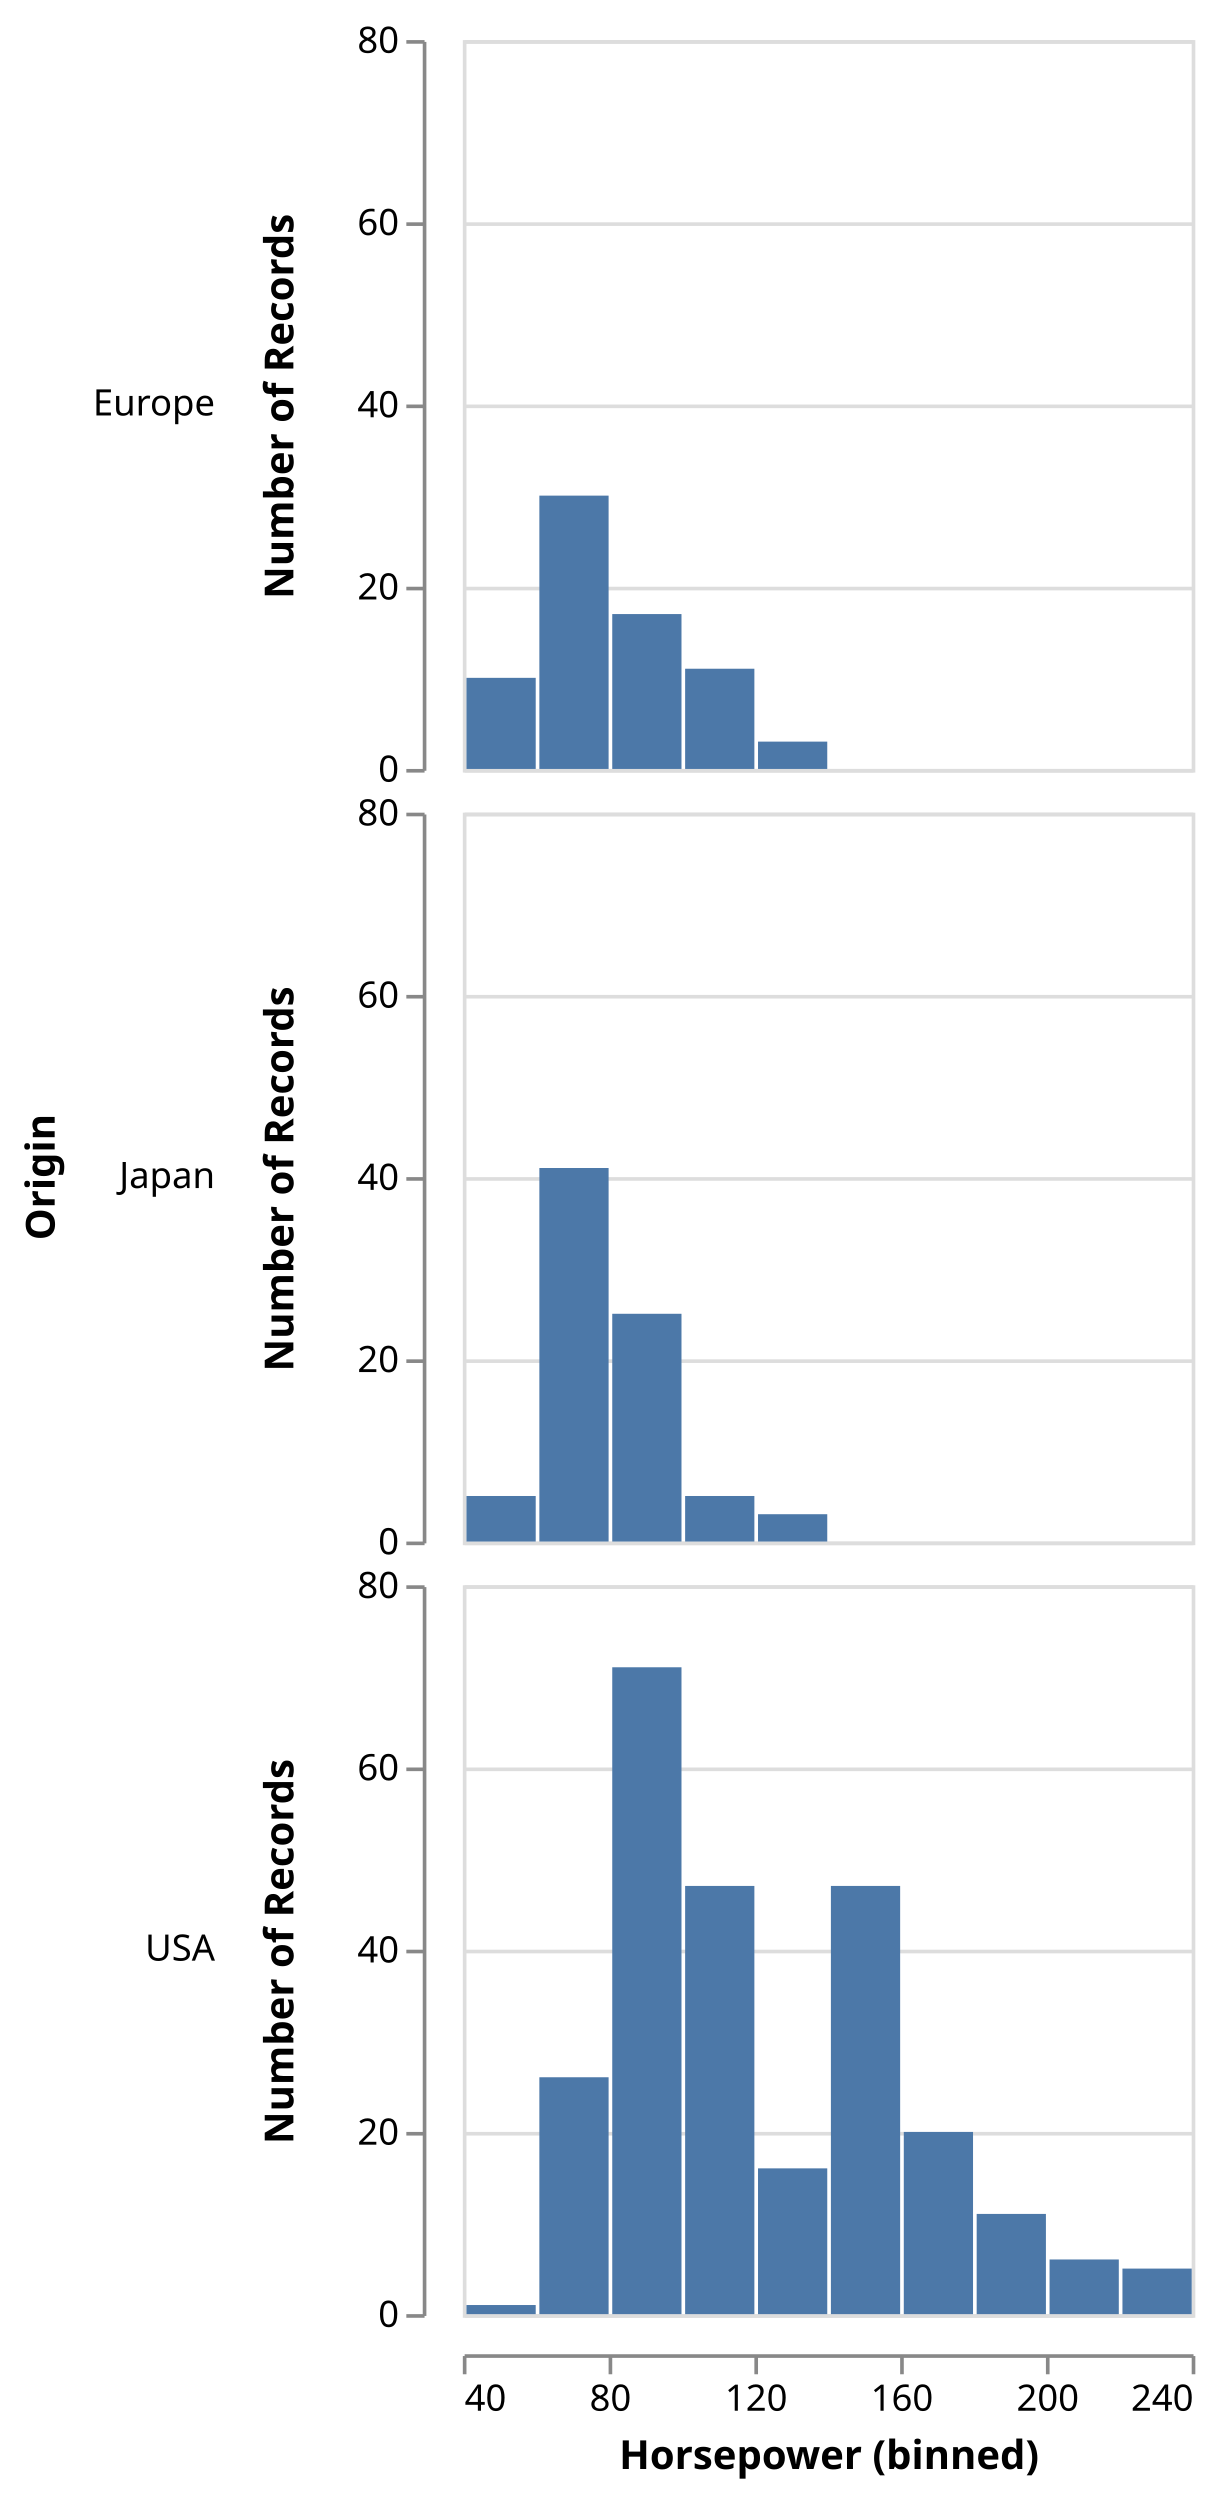
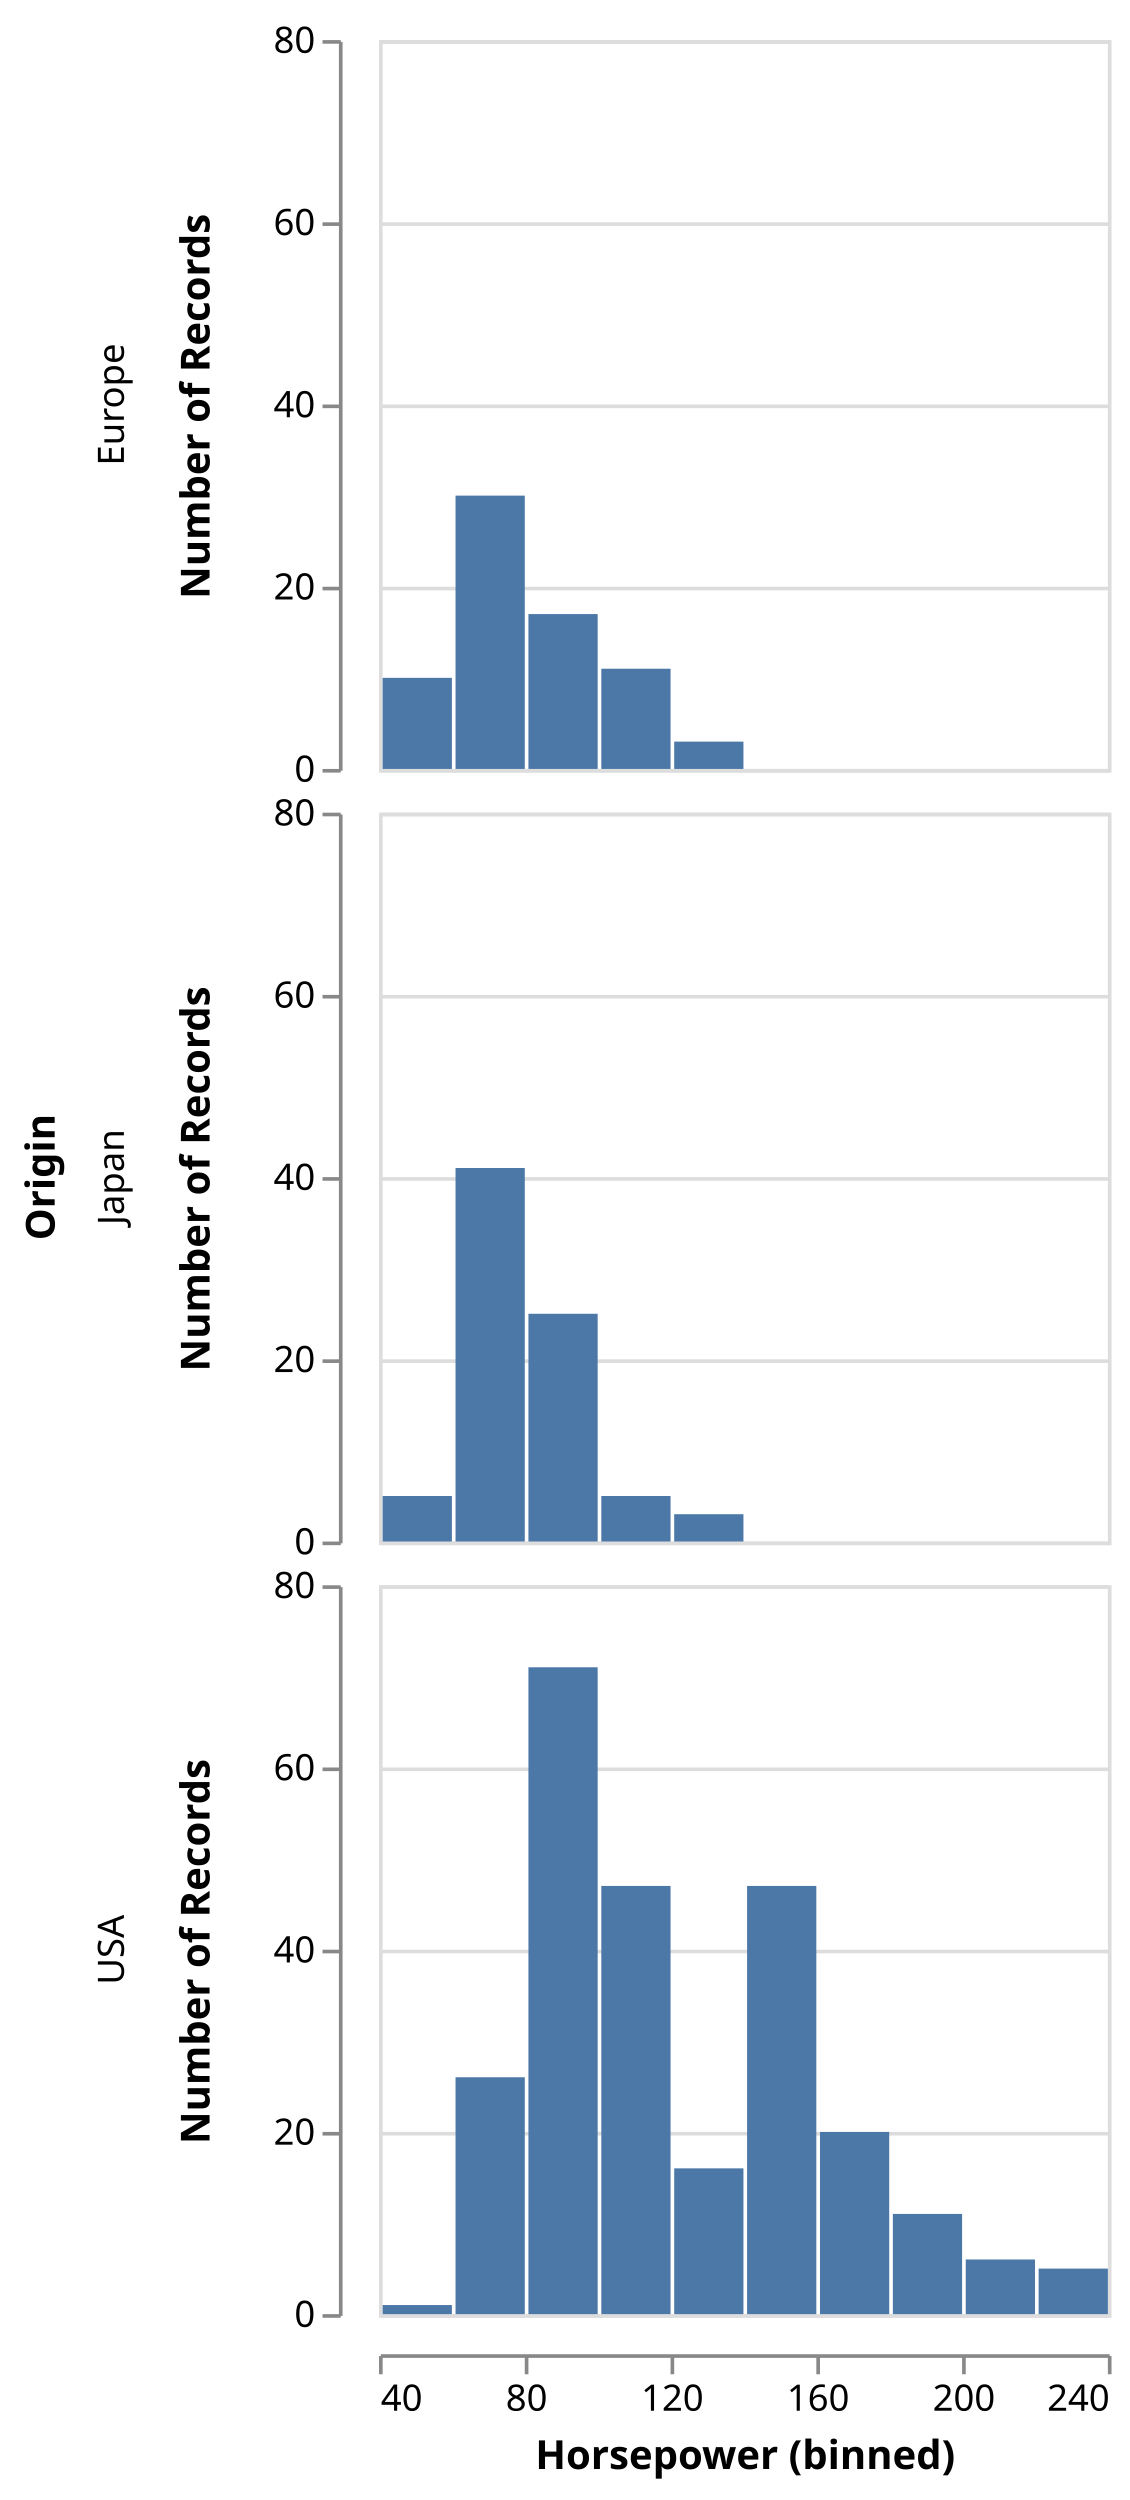
- <svg xmlns="http://www.w3.org/2000/svg" class="marks" width="333" height="686" viewBox="0 0 333 686" version="1.1">
-   <g transform="translate(127,11)">
+ <svg xmlns="http://www.w3.org/2000/svg" class="marks" width="310" height="686" viewBox="0 0 310 686" version="1.1">
+   <g transform="translate(104,11)">
    <g class="mark-group role-frame root">
      <g transform="translate(0,0)">
        <path class="background" d="M0,0h0v0h0Z" style="fill: none;" />
        <g>
          <g class="mark-group role-row-title row_title">
-             <g transform="translate(-112,312)">
+             <g transform="translate(-89,312)">
              <path class="background" d="M0,0h0v0h0Z" style="fill: none;" />
              <g>
                <g class="mark-text role-row-title-text">
                  <text text-anchor="middle" transform="translate(0,0) rotate(270)" style="font: bold 11px sans-serif; fill: #000;">Origin</text>
                </g>
              </g>
            </g>
          </g>
          <g class="mark-group role-row-header row_header">
            <g transform="translate(-11,0)">
              <path class="background" d="M0,0h0v200h0Z" style="fill: none;" />
              <g>
                <g class="mark-text role-title" style="pointer-events: none;">
-                   <text text-anchor="end" transform="translate(-57,103)" style="font: normal 10px sans-serif; fill: #000; opacity: 1;">Europe</text>
+                   <text text-anchor="middle" transform="translate(-57,100) rotate(-90) translate(0,-2)" style="font: 10px sans-serif; fill: #000; opacity: 1;">Europe</text>
                </g>
                <g class="mark-group role-axis">
                  <g transform="translate(0.5,0.5)">
                    <path class="background" d="M0,0h0v0h0Z" style="pointer-events: none; fill: none;" />
                    <g>
                      <g class="mark-rule role-axis-tick" style="pointer-events: none;">
                        <line transform="translate(0,200)" x2="-5" y2="0" style="fill: none; stroke: #888; stroke-width: 1; opacity: 1;" />
                        <line transform="translate(0,150)" x2="-5" y2="0" style="fill: none; stroke: #888; stroke-width: 1; opacity: 1;" />
                        <line transform="translate(0,100)" x2="-5" y2="0" style="fill: none; stroke: #888; stroke-width: 1; opacity: 1;" />
                        <line transform="translate(0,50)" x2="-5" y2="0" style="fill: none; stroke: #888; stroke-width: 1; opacity: 1;" />
                        <line transform="translate(0,0)" x2="-5" y2="0" style="fill: none; stroke: #888; stroke-width: 1; opacity: 1;" />
                      </g>
                      <g class="mark-text role-axis-label" style="pointer-events: none;">
                        <text text-anchor="end" transform="translate(-7,203)" style="font: 10px sans-serif; fill: #000; opacity: 1;">0</text>
                        <text text-anchor="end" transform="translate(-7,153)" style="font: 10px sans-serif; fill: #000; opacity: 1;">20</text>
                        <text text-anchor="end" transform="translate(-7,103)" style="font: 10px sans-serif; fill: #000; opacity: 1;">40</text>
                        <text text-anchor="end" transform="translate(-7,53)" style="font: 10px sans-serif; fill: #000; opacity: 1;">60</text>
                        <text text-anchor="end" transform="translate(-7,3)" style="font: 10px sans-serif; fill: #000; opacity: 1;">80</text>
                      </g>
                      <g class="mark-rule role-axis-domain" style="pointer-events: none;">
                        <line transform="translate(0,200)" x2="0" y2="-200" style="fill: none; stroke: #888; stroke-width: 1; opacity: 1;" />
                      </g>
                      <g class="mark-text role-axis-title" style="pointer-events: none;">
                        <text text-anchor="middle" transform="translate(-34,100) rotate(-90) translate(0,-2)" style="font: bold 11px sans-serif; fill: #000; opacity: 1;">Number of Records</text>
                      </g>
                    </g>
                  </g>
                </g>
              </g>
            </g>
            <g transform="translate(-11,212)">
              <path class="background" d="M0,0h0v200h0Z" style="fill: none;" />
              <g>
                <g class="mark-text role-title" style="pointer-events: none;">
-                   <text text-anchor="end" transform="translate(-57,103)" style="font: normal 10px sans-serif; fill: #000; opacity: 1;">Japan</text>
+                   <text text-anchor="middle" transform="translate(-57,100) rotate(-90) translate(0,-2)" style="font: 10px sans-serif; fill: #000; opacity: 1;">Japan</text>
                </g>
                <g class="mark-group role-axis">
                  <g transform="translate(0.5,0.5)">
                    <path class="background" d="M0,0h0v0h0Z" style="pointer-events: none; fill: none;" />
                    <g>
                      <g class="mark-rule role-axis-tick" style="pointer-events: none;">
                        <line transform="translate(0,200)" x2="-5" y2="0" style="fill: none; stroke: #888; stroke-width: 1; opacity: 1;" />
                        <line transform="translate(0,150)" x2="-5" y2="0" style="fill: none; stroke: #888; stroke-width: 1; opacity: 1;" />
                        <line transform="translate(0,100)" x2="-5" y2="0" style="fill: none; stroke: #888; stroke-width: 1; opacity: 1;" />
                        <line transform="translate(0,50)" x2="-5" y2="0" style="fill: none; stroke: #888; stroke-width: 1; opacity: 1;" />
                        <line transform="translate(0,0)" x2="-5" y2="0" style="fill: none; stroke: #888; stroke-width: 1; opacity: 1;" />
                      </g>
                      <g class="mark-text role-axis-label" style="pointer-events: none;">
                        <text text-anchor="end" transform="translate(-7,203)" style="font: 10px sans-serif; fill: #000; opacity: 1;">0</text>
                        <text text-anchor="end" transform="translate(-7,153)" style="font: 10px sans-serif; fill: #000; opacity: 1;">20</text>
                        <text text-anchor="end" transform="translate(-7,103)" style="font: 10px sans-serif; fill: #000; opacity: 1;">40</text>
                        <text text-anchor="end" transform="translate(-7,53)" style="font: 10px sans-serif; fill: #000; opacity: 1;">60</text>
                        <text text-anchor="end" transform="translate(-7,3)" style="font: 10px sans-serif; fill: #000; opacity: 1;">80</text>
                      </g>
                      <g class="mark-rule role-axis-domain" style="pointer-events: none;">
                        <line transform="translate(0,200)" x2="0" y2="-200" style="fill: none; stroke: #888; stroke-width: 1; opacity: 1;" />
                      </g>
                      <g class="mark-text role-axis-title" style="pointer-events: none;">
                        <text text-anchor="middle" transform="translate(-34,100) rotate(-90) translate(0,-2)" style="font: bold 11px sans-serif; fill: #000; opacity: 1;">Number of Records</text>
                      </g>
                    </g>
                  </g>
                </g>
              </g>
            </g>
            <g transform="translate(-11,424)">
              <path class="background" d="M0,0h0v200h0Z" style="fill: none;" />
              <g>
                <g class="mark-text role-title" style="pointer-events: none;">
-                   <text text-anchor="end" transform="translate(-57,103)" style="font: normal 10px sans-serif; fill: #000; opacity: 1;">USA</text>
+                   <text text-anchor="middle" transform="translate(-57,100) rotate(-90) translate(0,-2)" style="font: 10px sans-serif; fill: #000; opacity: 1;">USA</text>
                </g>
                <g class="mark-group role-axis">
                  <g transform="translate(0.5,0.5)">
                    <path class="background" d="M0,0h0v0h0Z" style="pointer-events: none; fill: none;" />
                    <g>
                      <g class="mark-rule role-axis-tick" style="pointer-events: none;">
                        <line transform="translate(0,200)" x2="-5" y2="0" style="fill: none; stroke: #888; stroke-width: 1; opacity: 1;" />
                        <line transform="translate(0,150)" x2="-5" y2="0" style="fill: none; stroke: #888; stroke-width: 1; opacity: 1;" />
                        <line transform="translate(0,100)" x2="-5" y2="0" style="fill: none; stroke: #888; stroke-width: 1; opacity: 1;" />
                        <line transform="translate(0,50)" x2="-5" y2="0" style="fill: none; stroke: #888; stroke-width: 1; opacity: 1;" />
                        <line transform="translate(0,0)" x2="-5" y2="0" style="fill: none; stroke: #888; stroke-width: 1; opacity: 1;" />
                      </g>
                      <g class="mark-text role-axis-label" style="pointer-events: none;">
                        <text text-anchor="end" transform="translate(-7,203)" style="font: 10px sans-serif; fill: #000; opacity: 1;">0</text>
                        <text text-anchor="end" transform="translate(-7,153)" style="font: 10px sans-serif; fill: #000; opacity: 1;">20</text>
                        <text text-anchor="end" transform="translate(-7,103)" style="font: 10px sans-serif; fill: #000; opacity: 1;">40</text>
                        <text text-anchor="end" transform="translate(-7,53)" style="font: 10px sans-serif; fill: #000; opacity: 1;">60</text>
                        <text text-anchor="end" transform="translate(-7,3)" style="font: 10px sans-serif; fill: #000; opacity: 1;">80</text>
                      </g>
                      <g class="mark-rule role-axis-domain" style="pointer-events: none;">
                        <line transform="translate(0,200)" x2="0" y2="-200" style="fill: none; stroke: #888; stroke-width: 1; opacity: 1;" />
                      </g>
                      <g class="mark-text role-axis-title" style="pointer-events: none;">
                        <text text-anchor="middle" transform="translate(-34,100) rotate(-90) translate(0,-2)" style="font: bold 11px sans-serif; fill: #000; opacity: 1;">Number of Records</text>
                      </g>
                    </g>
                  </g>
                </g>
              </g>
            </g>
          </g>
          <g class="mark-group role-column-footer column_footer">
            <g transform="translate(0,635)">
              <path class="background" d="M0,0h200v0h-200Z" style="fill: none;" />
              <g>
                <g class="mark-group role-axis">
                  <g transform="translate(0.5,0.5)">
                    <path class="background" d="M0,0h0v0h0Z" style="pointer-events: none; fill: none;" />
                    <g>
                      <g class="mark-rule role-axis-tick" style="pointer-events: none;">
                        <line transform="translate(0,0)" x2="0" y2="5" style="fill: none; stroke: #888; stroke-width: 1; opacity: 1;" />
                        <line transform="translate(40,0)" x2="0" y2="5" style="fill: none; stroke: #888; stroke-width: 1; opacity: 1;" />
                        <line transform="translate(80,0)" x2="0" y2="5" style="fill: none; stroke: #888; stroke-width: 1; opacity: 1;" />
                        <line transform="translate(120,0)" x2="0" y2="5" style="fill: none; stroke: #888; stroke-width: 1; opacity: 1;" />
                        <line transform="translate(160,0)" x2="0" y2="5" style="fill: none; stroke: #888; stroke-width: 1; opacity: 1;" />
                        <line transform="translate(200,0)" x2="0" y2="5" style="fill: none; stroke: #888; stroke-width: 1; opacity: 1;" />
                      </g>
                      <g class="mark-text role-axis-label" style="pointer-events: none;">
                        <text text-anchor="start" transform="translate(0,15)" style="font: 10px sans-serif; fill: #000; opacity: 1;">40</text>
                        <text text-anchor="middle" transform="translate(40,15)" style="font: 10px sans-serif; fill: #000; opacity: 1;">80</text>
                        <text text-anchor="middle" transform="translate(80,15)" style="font: 10px sans-serif; fill: #000; opacity: 1;">120</text>
                        <text text-anchor="middle" transform="translate(120,15)" style="font: 10px sans-serif; fill: #000; opacity: 1;">160</text>
                        <text text-anchor="middle" transform="translate(160,15)" style="font: 10px sans-serif; fill: #000; opacity: 1;">200</text>
                        <text text-anchor="end" transform="translate(200,15)" style="font: 10px sans-serif; fill: #000; opacity: 1;">240</text>
                      </g>
                      <g class="mark-rule role-axis-domain" style="pointer-events: none;">
                        <line transform="translate(0,0)" x2="200" y2="0" style="fill: none; stroke: #888; stroke-width: 1; opacity: 1;" />
                      </g>
                      <g class="mark-text role-axis-title" style="pointer-events: none;">
                        <text text-anchor="middle" transform="translate(100,31)" style="font: bold 11px sans-serif; fill: #000; opacity: 1;">Horsepower (binned)</text>
                      </g>
                    </g>
                  </g>
                </g>
              </g>
            </g>
          </g>
          <g class="mark-group role-scope cell">
            <g transform="translate(0,0)">
              <path class="background" d="M0.5,0.5h200v200h-200Z" style="fill: transparent; stroke: #ddd;" />
              <g>
                <g class="mark-group role-axis">
                  <g transform="translate(0.5,0.5)">
                    <path class="background" d="M0,0h0v0h0Z" style="pointer-events: none; fill: none;" />
                    <g>
                      <g class="mark-rule role-axis-grid" style="pointer-events: none;">
                        <line transform="translate(0,200)" x2="200" y2="0" style="fill: none; stroke: #ddd; stroke-width: 1; stroke-dasharray: ; opacity: 1;" />
                        <line transform="translate(0,150)" x2="200" y2="0" style="fill: none; stroke: #ddd; stroke-width: 1; stroke-dasharray: ; opacity: 1;" />
                        <line transform="translate(0,100)" x2="200" y2="0" style="fill: none; stroke: #ddd; stroke-width: 1; stroke-dasharray: ; opacity: 1;" />
                        <line transform="translate(0,50)" x2="200" y2="0" style="fill: none; stroke: #ddd; stroke-width: 1; stroke-dasharray: ; opacity: 1;" />
                        <line transform="translate(0,0)" x2="200" y2="0" style="fill: none; stroke: #ddd; stroke-width: 1; stroke-dasharray: ; opacity: 1;" />
                      </g>
                    </g>
                  </g>
                </g>
                <g class="mark-rect role-mark child_marks">
                  <path d="M61,172.5h19v27.5h-19Z" style="fill: #4c78a8;" />
                  <path d="M1,175h19v25h-19Z" style="fill: #4c78a8;" />
                  <path d="M41,157.5h19v42.5h-19Z" style="fill: #4c78a8;" />
                  <path d="M21,125h19v75h-19Z" style="fill: #4c78a8;" />
                  <path d="M81,192.5h19v7.5h-19Z" style="fill: #4c78a8;" />
                </g>
              </g>
            </g>
            <g transform="translate(0,212)">
              <path class="background" d="M0.5,0.5h200v200h-200Z" style="fill: transparent; stroke: #ddd;" />
              <g>
                <g class="mark-group role-axis">
                  <g transform="translate(0.5,0.5)">
                    <path class="background" d="M0,0h0v0h0Z" style="pointer-events: none; fill: none;" />
                    <g>
                      <g class="mark-rule role-axis-grid" style="pointer-events: none;">
                        <line transform="translate(0,200)" x2="200" y2="0" style="fill: none; stroke: #ddd; stroke-width: 1; stroke-dasharray: ; opacity: 1;" />
                        <line transform="translate(0,150)" x2="200" y2="0" style="fill: none; stroke: #ddd; stroke-width: 1; stroke-dasharray: ; opacity: 1;" />
                        <line transform="translate(0,100)" x2="200" y2="0" style="fill: none; stroke: #ddd; stroke-width: 1; stroke-dasharray: ; opacity: 1;" />
                        <line transform="translate(0,50)" x2="200" y2="0" style="fill: none; stroke: #ddd; stroke-width: 1; stroke-dasharray: ; opacity: 1;" />
                        <line transform="translate(0,0)" x2="200" y2="0" style="fill: none; stroke: #ddd; stroke-width: 1; stroke-dasharray: ; opacity: 1;" />
                      </g>
                    </g>
                  </g>
                </g>
                <g class="mark-rect role-mark child_marks">
                  <path d="M41,137.5h19v62.5h-19Z" style="fill: #4c78a8;" />
                  <path d="M21,97.5h19v102.5h-19Z" style="fill: #4c78a8;" />
                  <path d="M81,192.5h19v7.5h-19Z" style="fill: #4c78a8;" />
                  <path d="M1,187.5h19v12.5h-19Z" style="fill: #4c78a8;" />
                  <path d="M61,187.5h19v12.5h-19Z" style="fill: #4c78a8;" />
                </g>
              </g>
            </g>
            <g transform="translate(0,424)">
              <path class="background" d="M0.5,0.5h200v200h-200Z" style="fill: transparent; stroke: #ddd;" />
              <g>
                <g class="mark-group role-axis">
                  <g transform="translate(0.5,0.5)">
                    <path class="background" d="M0,0h0v0h0Z" style="pointer-events: none; fill: none;" />
                    <g>
                      <g class="mark-rule role-axis-grid" style="pointer-events: none;">
                        <line transform="translate(0,200)" x2="200" y2="0" style="fill: none; stroke: #ddd; stroke-width: 1; stroke-dasharray: ; opacity: 1;" />
                        <line transform="translate(0,150)" x2="200" y2="0" style="fill: none; stroke: #ddd; stroke-width: 1; stroke-dasharray: ; opacity: 1;" />
                        <line transform="translate(0,100)" x2="200" y2="0" style="fill: none; stroke: #ddd; stroke-width: 1; stroke-dasharray: ; opacity: 1;" />
                        <line transform="translate(0,50)" x2="200" y2="0" style="fill: none; stroke: #ddd; stroke-width: 1; stroke-dasharray: ; opacity: 1;" />
                        <line transform="translate(0,0)" x2="200" y2="0" style="fill: none; stroke: #ddd; stroke-width: 1; stroke-dasharray: ; opacity: 1;" />
                      </g>
                    </g>
                  </g>
                </g>
                <g class="mark-rect role-mark child_marks">
                  <path d="M81,160h19v40h-19Z" style="fill: #4c78a8;" />
                  <path d="M121,150h19v50h-19Z" style="fill: #4c78a8;" />
                  <path d="M101,82.5h19v117.5h-19Z" style="fill: #4c78a8;" />
                  <path d="M141,172.5h19v27.5h-19Z" style="fill: #4c78a8;" />
                  <path d="M181,187.5h19v12.5h-19Z" style="fill: #4c78a8;" />
                  <path d="M161,185h19v15h-19Z" style="fill: #4c78a8;" />
                  <path d="M41,22.5h19v177.5h-19Z" style="fill: #4c78a8;" />
                  <path d="M61,82.5h19v117.5h-19Z" style="fill: #4c78a8;" />
                  <path d="M21,135h19v65h-19Z" style="fill: #4c78a8;" />
                  <path d="M1,197.5h19v2.5h-19Z" style="fill: #4c78a8;" />
                </g>
              </g>
            </g>
          </g>
        </g>
      </g>
    </g>
  </g>
</svg>
